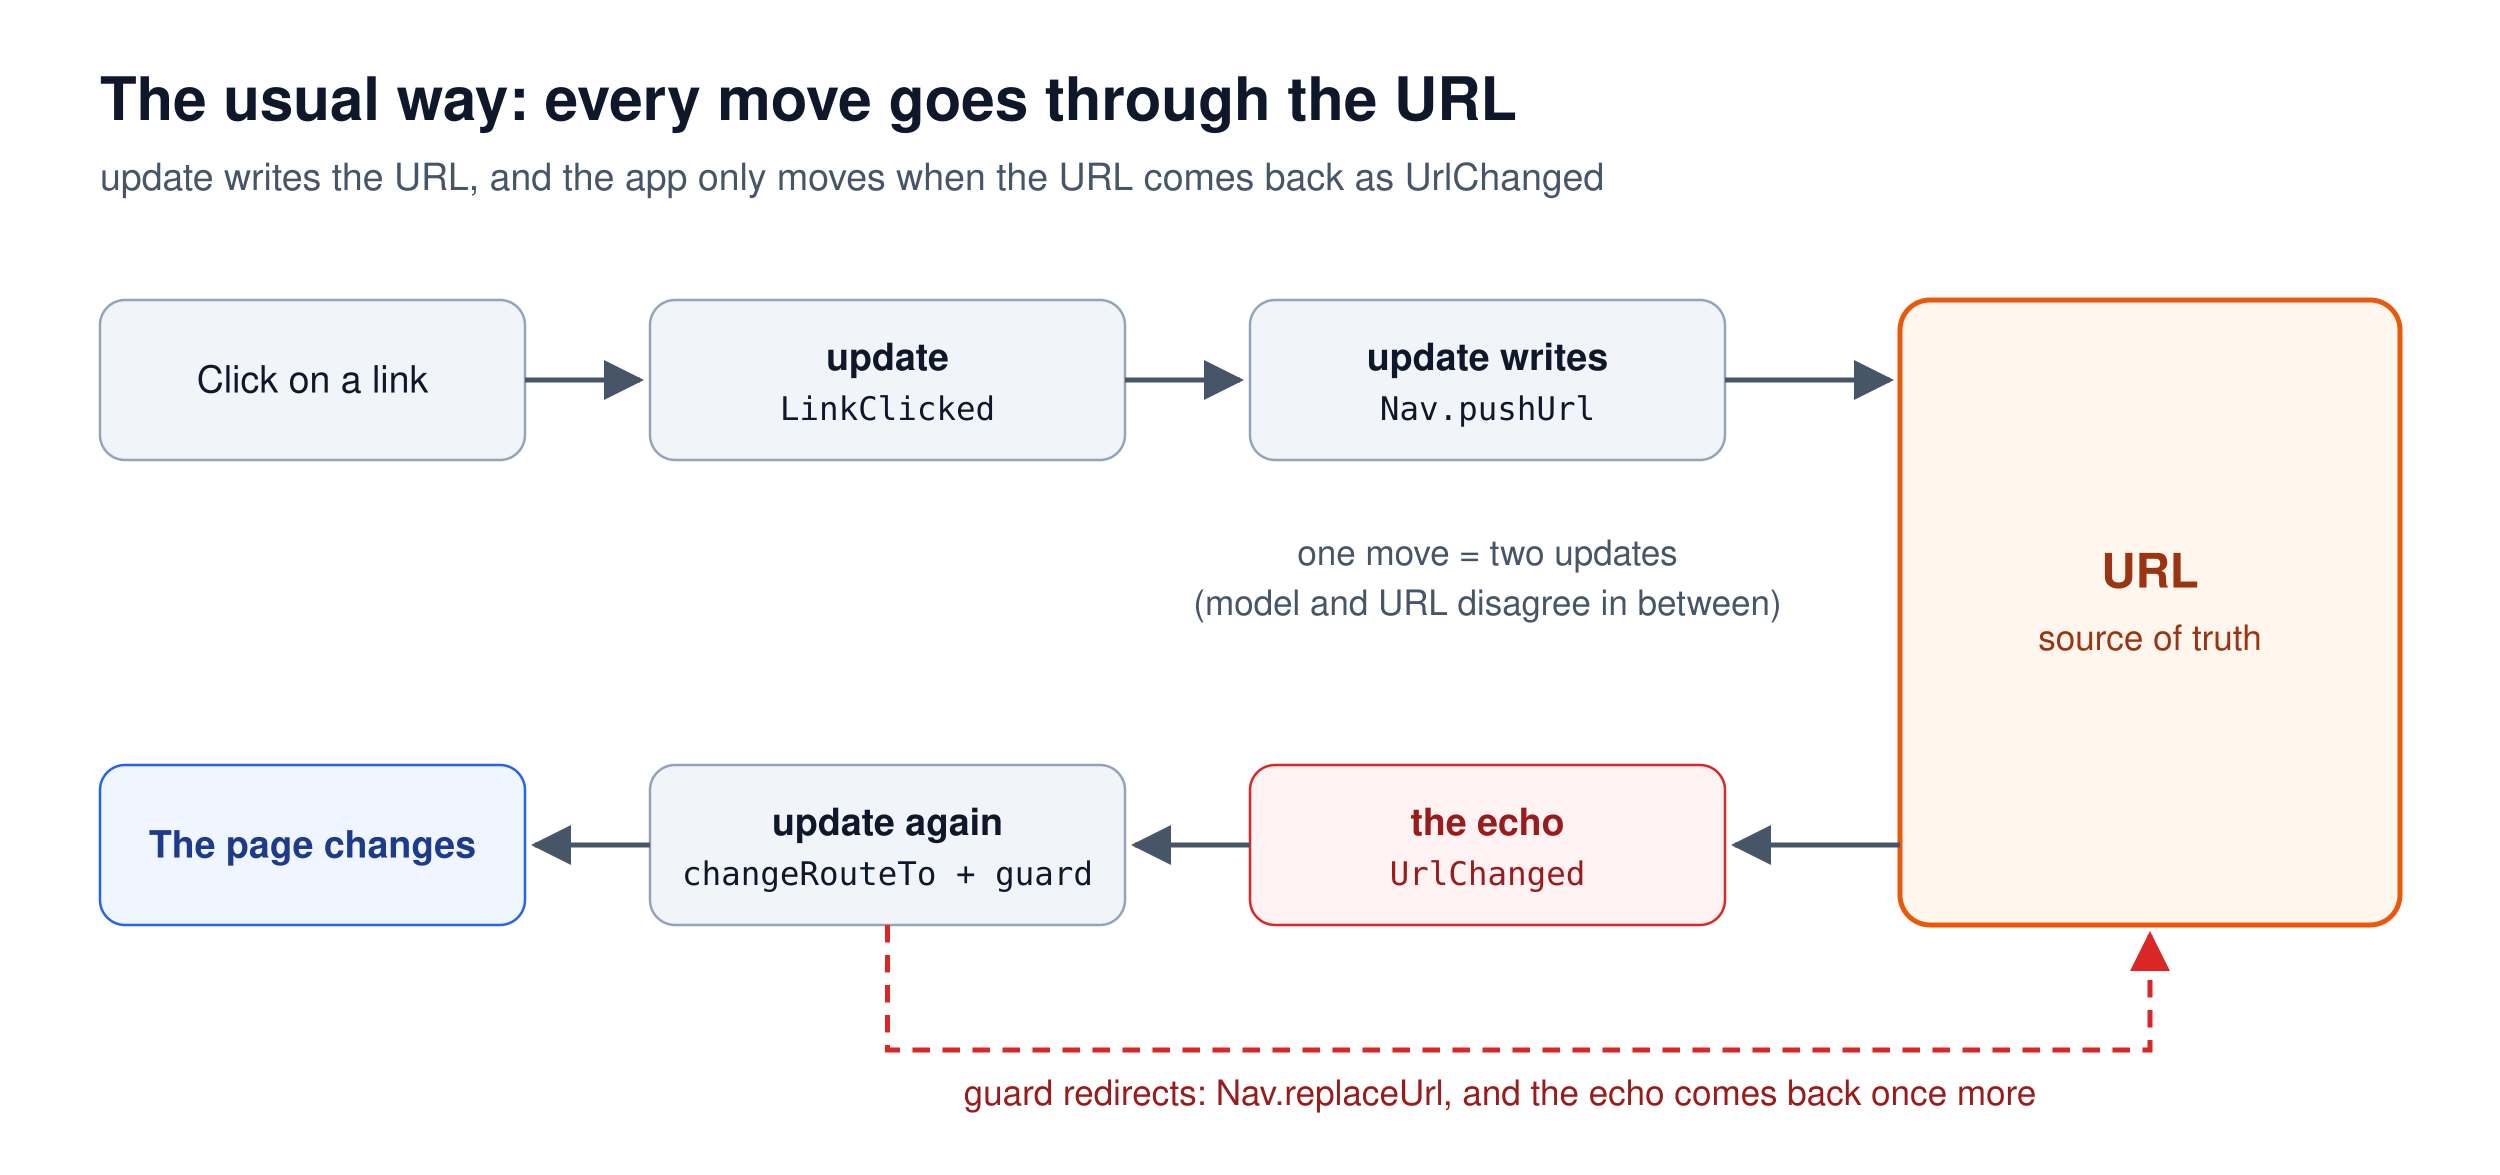
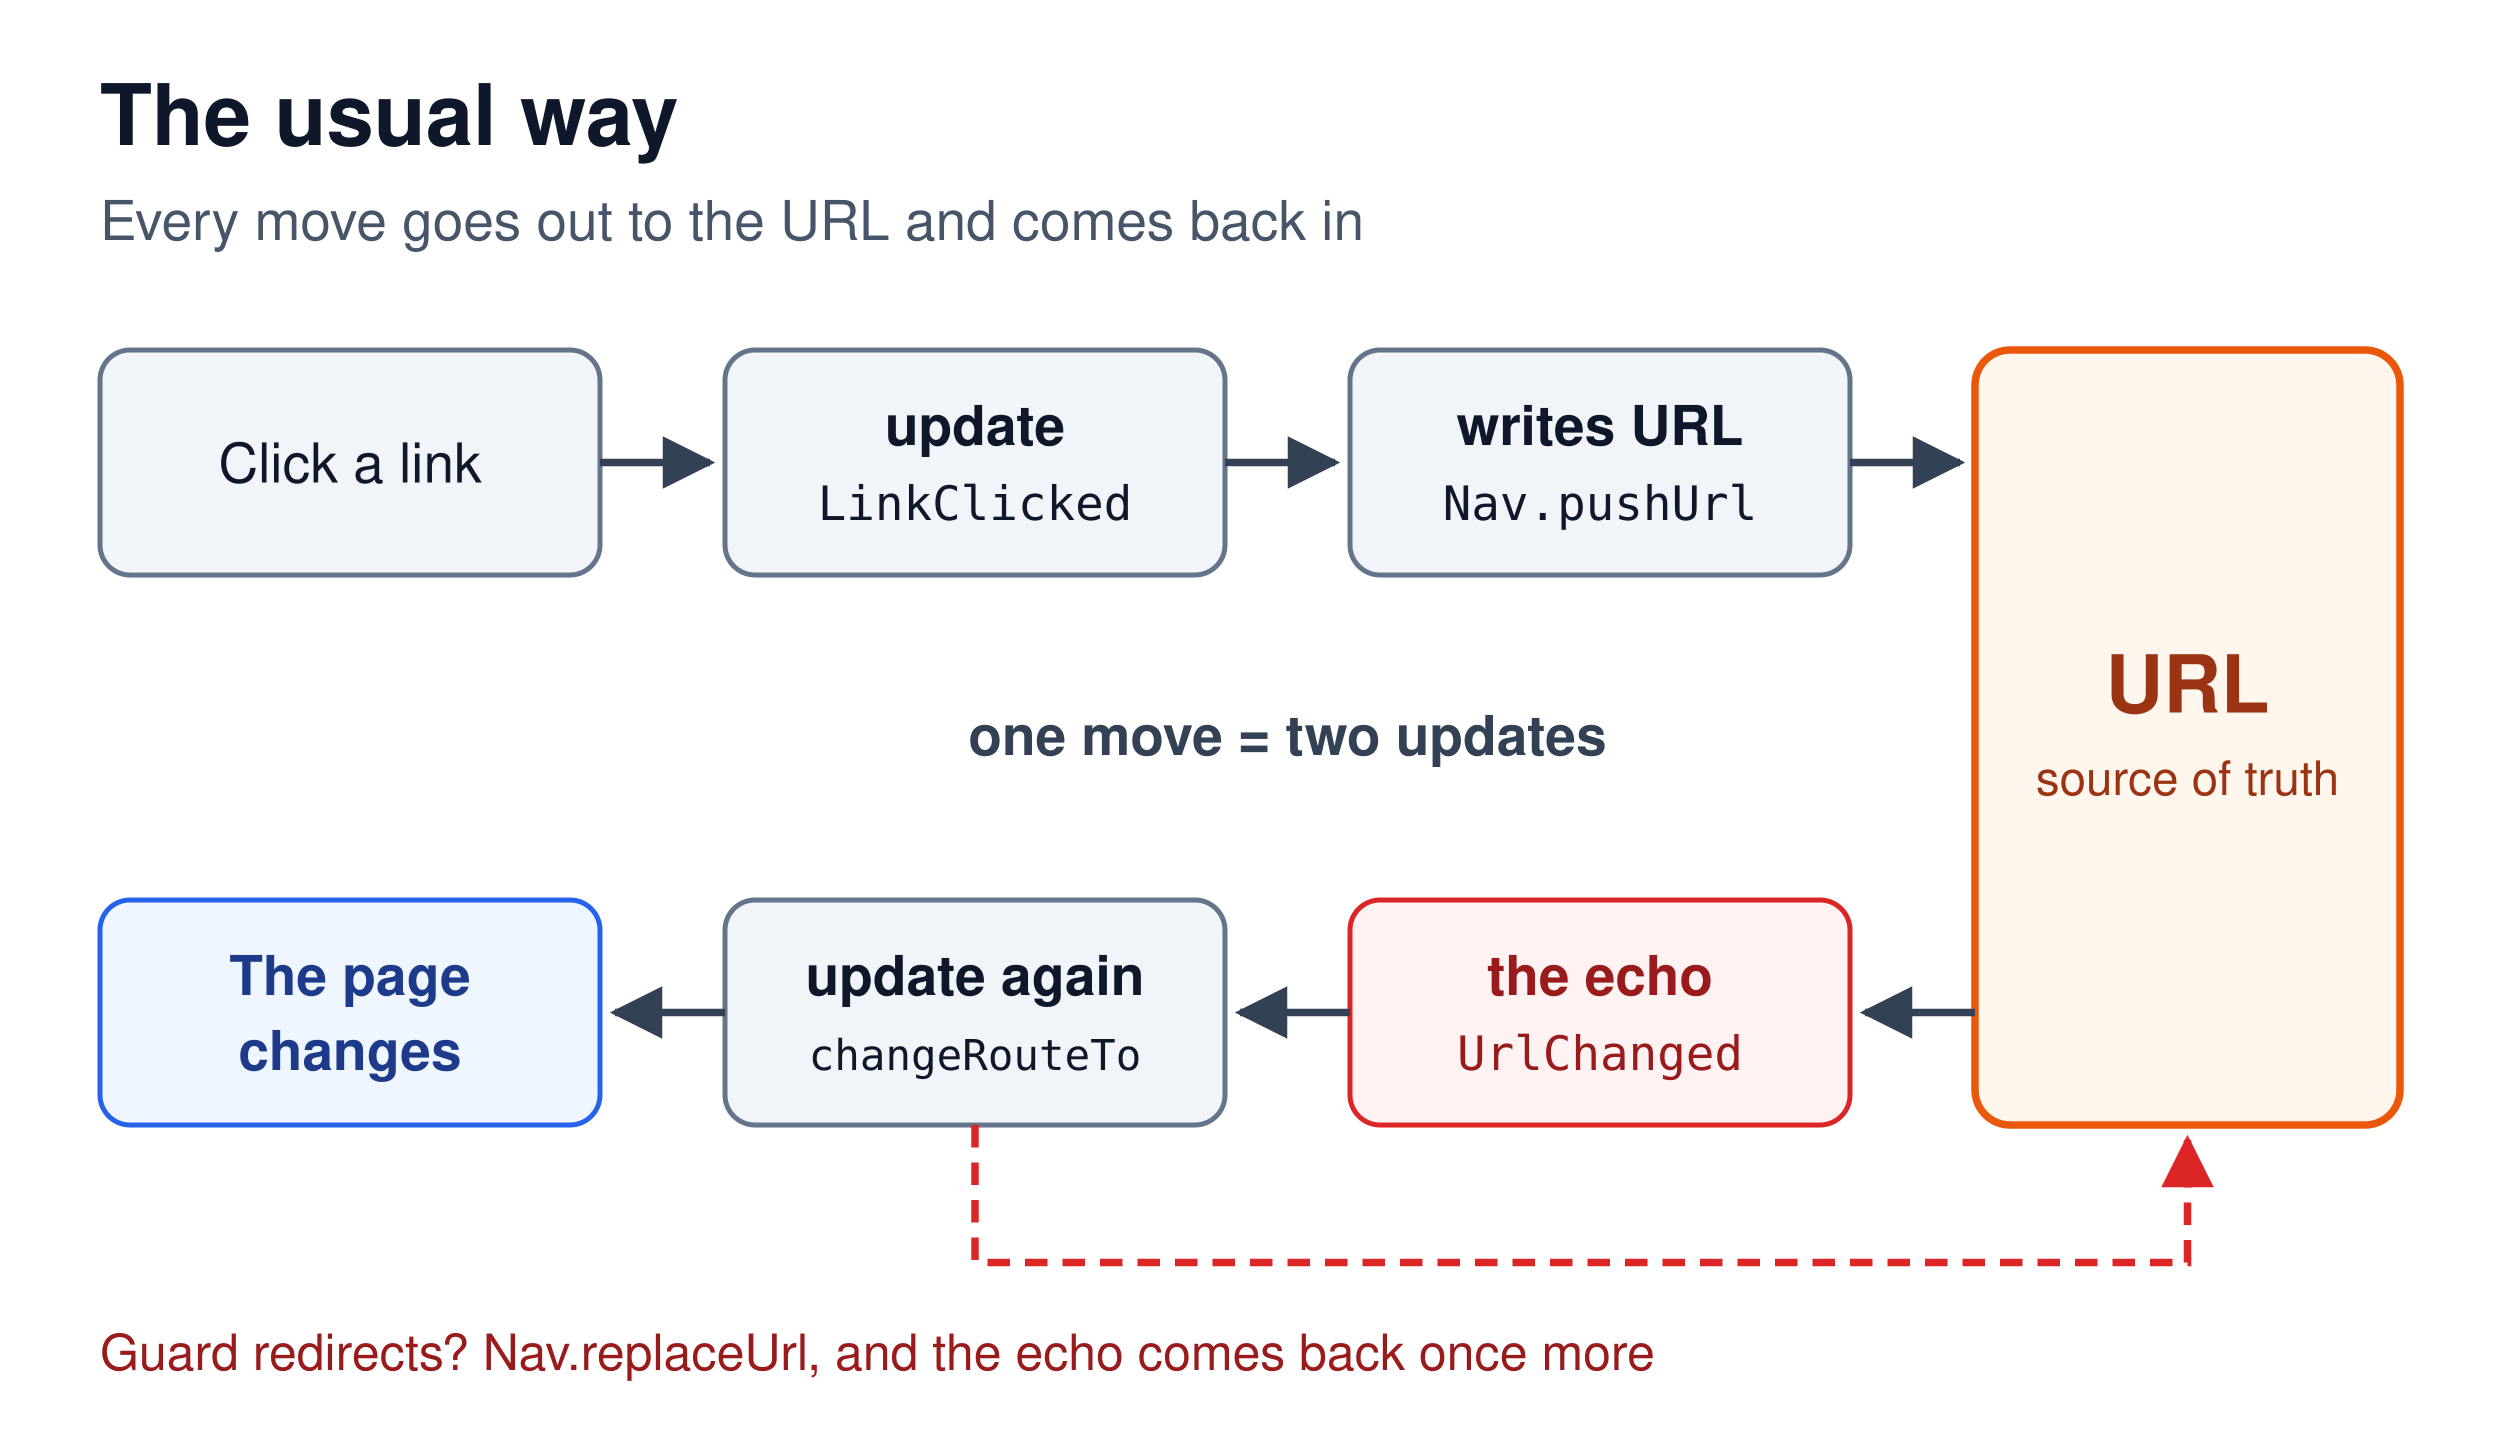
- <svg xmlns="http://www.w3.org/2000/svg" width="1000" height="470" viewBox="0 0 1000 470" font-family="-apple-system, Helvetica, Arial, sans-serif">
+ <svg xmlns="http://www.w3.org/2000/svg" width="1000" height="580" viewBox="0 0 1000 580" font-family="-apple-system, Helvetica, Arial, sans-serif">
  <defs>
-     <marker id="a" viewBox="0 0 10 10" refX="9" refY="5" markerWidth="8" markerHeight="8" orient="auto-start-reverse">
-       <path d="M0,0 L10,5 L0,10 z" fill="#475569" />
+     <marker id="a" viewBox="0 0 10 10" refX="9" refY="5" markerWidth="7" markerHeight="7" orient="auto-start-reverse">
+       <path d="M0,0 L10,5 L0,10 z" fill="#334155" />
    </marker>
-     <marker id="r" viewBox="0 0 10 10" refX="9" refY="5" markerWidth="8" markerHeight="8" orient="auto-start-reverse">
+     <marker id="r" viewBox="0 0 10 10" refX="9" refY="5" markerWidth="7" markerHeight="7" orient="auto-start-reverse">
      <path d="M0,0 L10,5 L0,10 z" fill="#dc2626" />
    </marker>
  </defs>
-   <rect width="1000" height="470" fill="#ffffff" />
-   <text x="40" y="48" font-size="24" font-weight="700" fill="#0f172a">The usual way: every move goes through the URL</text>
-   <text x="40" y="76" font-size="15" fill="#475569">update writes the URL, and the app only moves when the URL comes back as UrlChanged</text>
-   <g font-size="15" fill="#0f172a">
-     <rect x="40" y="120" width="170" height="64" rx="10" fill="#f1f5f9" stroke="#94a3b8" />
-     <text x="125" y="157" text-anchor="middle">Click on a link</text>
-     <rect x="260" y="120" width="190" height="64" rx="10" fill="#f1f5f9" stroke="#94a3b8" />
-     <text x="355" y="148" text-anchor="middle" font-weight="600">update</text>
-     <text x="355" y="168" text-anchor="middle" font-family="Menlo, monospace" font-size="13">LinkClicked</text>
-     <rect x="500" y="120" width="190" height="64" rx="10" fill="#f1f5f9" stroke="#94a3b8" />
-     <text x="595" y="148" text-anchor="middle" font-weight="600">update writes</text>
-     <text x="595" y="168" text-anchor="middle" font-family="Menlo, monospace" font-size="13">Nav.pushUrl</text>
+   <rect width="1000" height="580" fill="#ffffff" />
+   <text x="40" y="58" font-size="34" font-weight="700" fill="#0f172a">The usual way</text>
+   <text x="40" y="96" font-size="22" fill="#475569">Every move goes out to the URL and comes back in</text>
+   <g font-size="22" fill="#0f172a" text-anchor="middle">
+     <rect x="40" y="140" width="200" height="90" rx="12" fill="#f1f5f9" stroke="#64748b" stroke-width="2" />
+     <text x="140" y="193">Click a link</text>
+     <rect x="290" y="140" width="200" height="90" rx="12" fill="#f1f5f9" stroke="#64748b" stroke-width="2" />
+     <text x="390" y="178" font-weight="700">update</text>
+     <text x="390" y="208" font-family="Menlo, monospace" font-size="19">LinkClicked</text>
+     <rect x="540" y="140" width="200" height="90" rx="12" fill="#f1f5f9" stroke="#64748b" stroke-width="2" />
+     <text x="640" y="178" font-weight="700">writes URL</text>
+     <text x="640" y="208" font-family="Menlo, monospace" font-size="19">Nav.pushUrl</text>
+     <rect x="40" y="360" width="200" height="90" rx="12" fill="#eff6ff" stroke="#2563eb" stroke-width="2" />
+     <text x="140" y="398" font-weight="700" fill="#1e3a8a">The page</text>
+     <text x="140" y="428" font-weight="700" fill="#1e3a8a">changes</text>
+     <rect x="290" y="360" width="200" height="90" rx="12" fill="#f1f5f9" stroke="#64748b" stroke-width="2" />
+     <text x="390" y="398" font-weight="700">update again</text>
+     <text x="390" y="428" font-family="Menlo, monospace" font-size="17">changeRouteTo</text>
+     <rect x="540" y="360" width="200" height="90" rx="12" fill="#fef2f2" stroke="#dc2626" stroke-width="2" />
+     <text x="640" y="398" font-weight="700" fill="#991b1b">the echo</text>
+     <text x="640" y="428" font-family="Menlo, monospace" font-size="19" fill="#991b1b">UrlChanged</text>
  </g>
-   <rect x="760" y="120" width="200" height="250" rx="12" fill="#fff7ed" stroke="#ea580c" stroke-width="2" />
-   <text x="860" y="235" text-anchor="middle" font-size="19" font-weight="700" fill="#9a3412">URL</text>
-   <text x="860" y="260" text-anchor="middle" font-size="14" fill="#9a3412">source of truth</text>
-   <g font-size="15" fill="#0f172a">
-     <rect x="500" y="306" width="190" height="64" rx="10" fill="#fef2f2" stroke="#dc2626" />
-     <text x="595" y="334" text-anchor="middle" font-weight="600" fill="#991b1b">the echo</text>
-     <text x="595" y="354" text-anchor="middle" font-family="Menlo, monospace" font-size="13" fill="#991b1b">UrlChanged</text>
-     <rect x="260" y="306" width="190" height="64" rx="10" fill="#f1f5f9" stroke="#94a3b8" />
-     <text x="355" y="334" text-anchor="middle" font-weight="600">update again</text>
-     <text x="355" y="354" text-anchor="middle" font-family="Menlo, monospace" font-size="13">changeRouteTo + guard</text>
-     <rect x="40" y="306" width="170" height="64" rx="10" fill="#eff6ff" stroke="#2563eb" />
-     <text x="125" y="343" text-anchor="middle" font-weight="600" fill="#1e3a8a">The page changes</text>
+   <rect x="790" y="140" width="170" height="310" rx="14" fill="#fff7ed" stroke="#ea580c" stroke-width="3" />
+   <text x="875" y="285" text-anchor="middle" font-size="32" font-weight="700" fill="#9a3412">URL</text>
+   <text x="875" y="318" text-anchor="middle" font-size="19" fill="#9a3412">source of truth</text>
+   <g stroke="#334155" stroke-width="3" fill="none">
+     <path d="M240 185 H284" marker-end="url(#a)" />
+     <path d="M490 185 H534" marker-end="url(#a)" />
+     <path d="M740 185 H784" marker-end="url(#a)" />
+     <path d="M790 405 H746" marker-end="url(#a)" />
+     <path d="M540 405 H496" marker-end="url(#a)" />
+     <path d="M290 405 H246" marker-end="url(#a)" />
  </g>
-   <g stroke="#475569" stroke-width="2" fill="none">
-     <path d="M210 152 H256" marker-end="url(#a)" />
-     <path d="M450 152 H496" marker-end="url(#a)" />
-     <path d="M690 152 H756" marker-end="url(#a)" />
-     <path d="M760 338 H694" marker-end="url(#a)" />
-     <path d="M500 338 H454" marker-end="url(#a)" />
-     <path d="M260 338 H214" marker-end="url(#a)" />
-   </g>
-   <path d="M355 370 V420 H860 V374" stroke="#dc2626" stroke-width="2" fill="none" stroke-dasharray="7 5" marker-end="url(#r)" />
-   <text x="600" y="442" text-anchor="middle" font-size="14" fill="#991b1b">guard redirects: Nav.replaceUrl, and the echo comes back once more</text>
-   <text x="595" y="226" text-anchor="middle" font-size="14" fill="#475569">one move = two updates</text>
-   <text x="595" y="246" text-anchor="middle" font-size="14" fill="#475569">(model and URL disagree in between)</text>
+   <text x="515" y="302" text-anchor="middle" font-size="22" font-weight="600" fill="#334155">one move = two updates</text>
+   <path d="M390 450 V505 H875 V456" stroke="#dc2626" stroke-width="3" fill="none" stroke-dasharray="9 6" marker-end="url(#r)" />
+   <text x="40" y="548" font-size="20" fill="#991b1b">Guard redirects? Nav.replaceUrl, and the echo comes back once more</text>
</svg>
